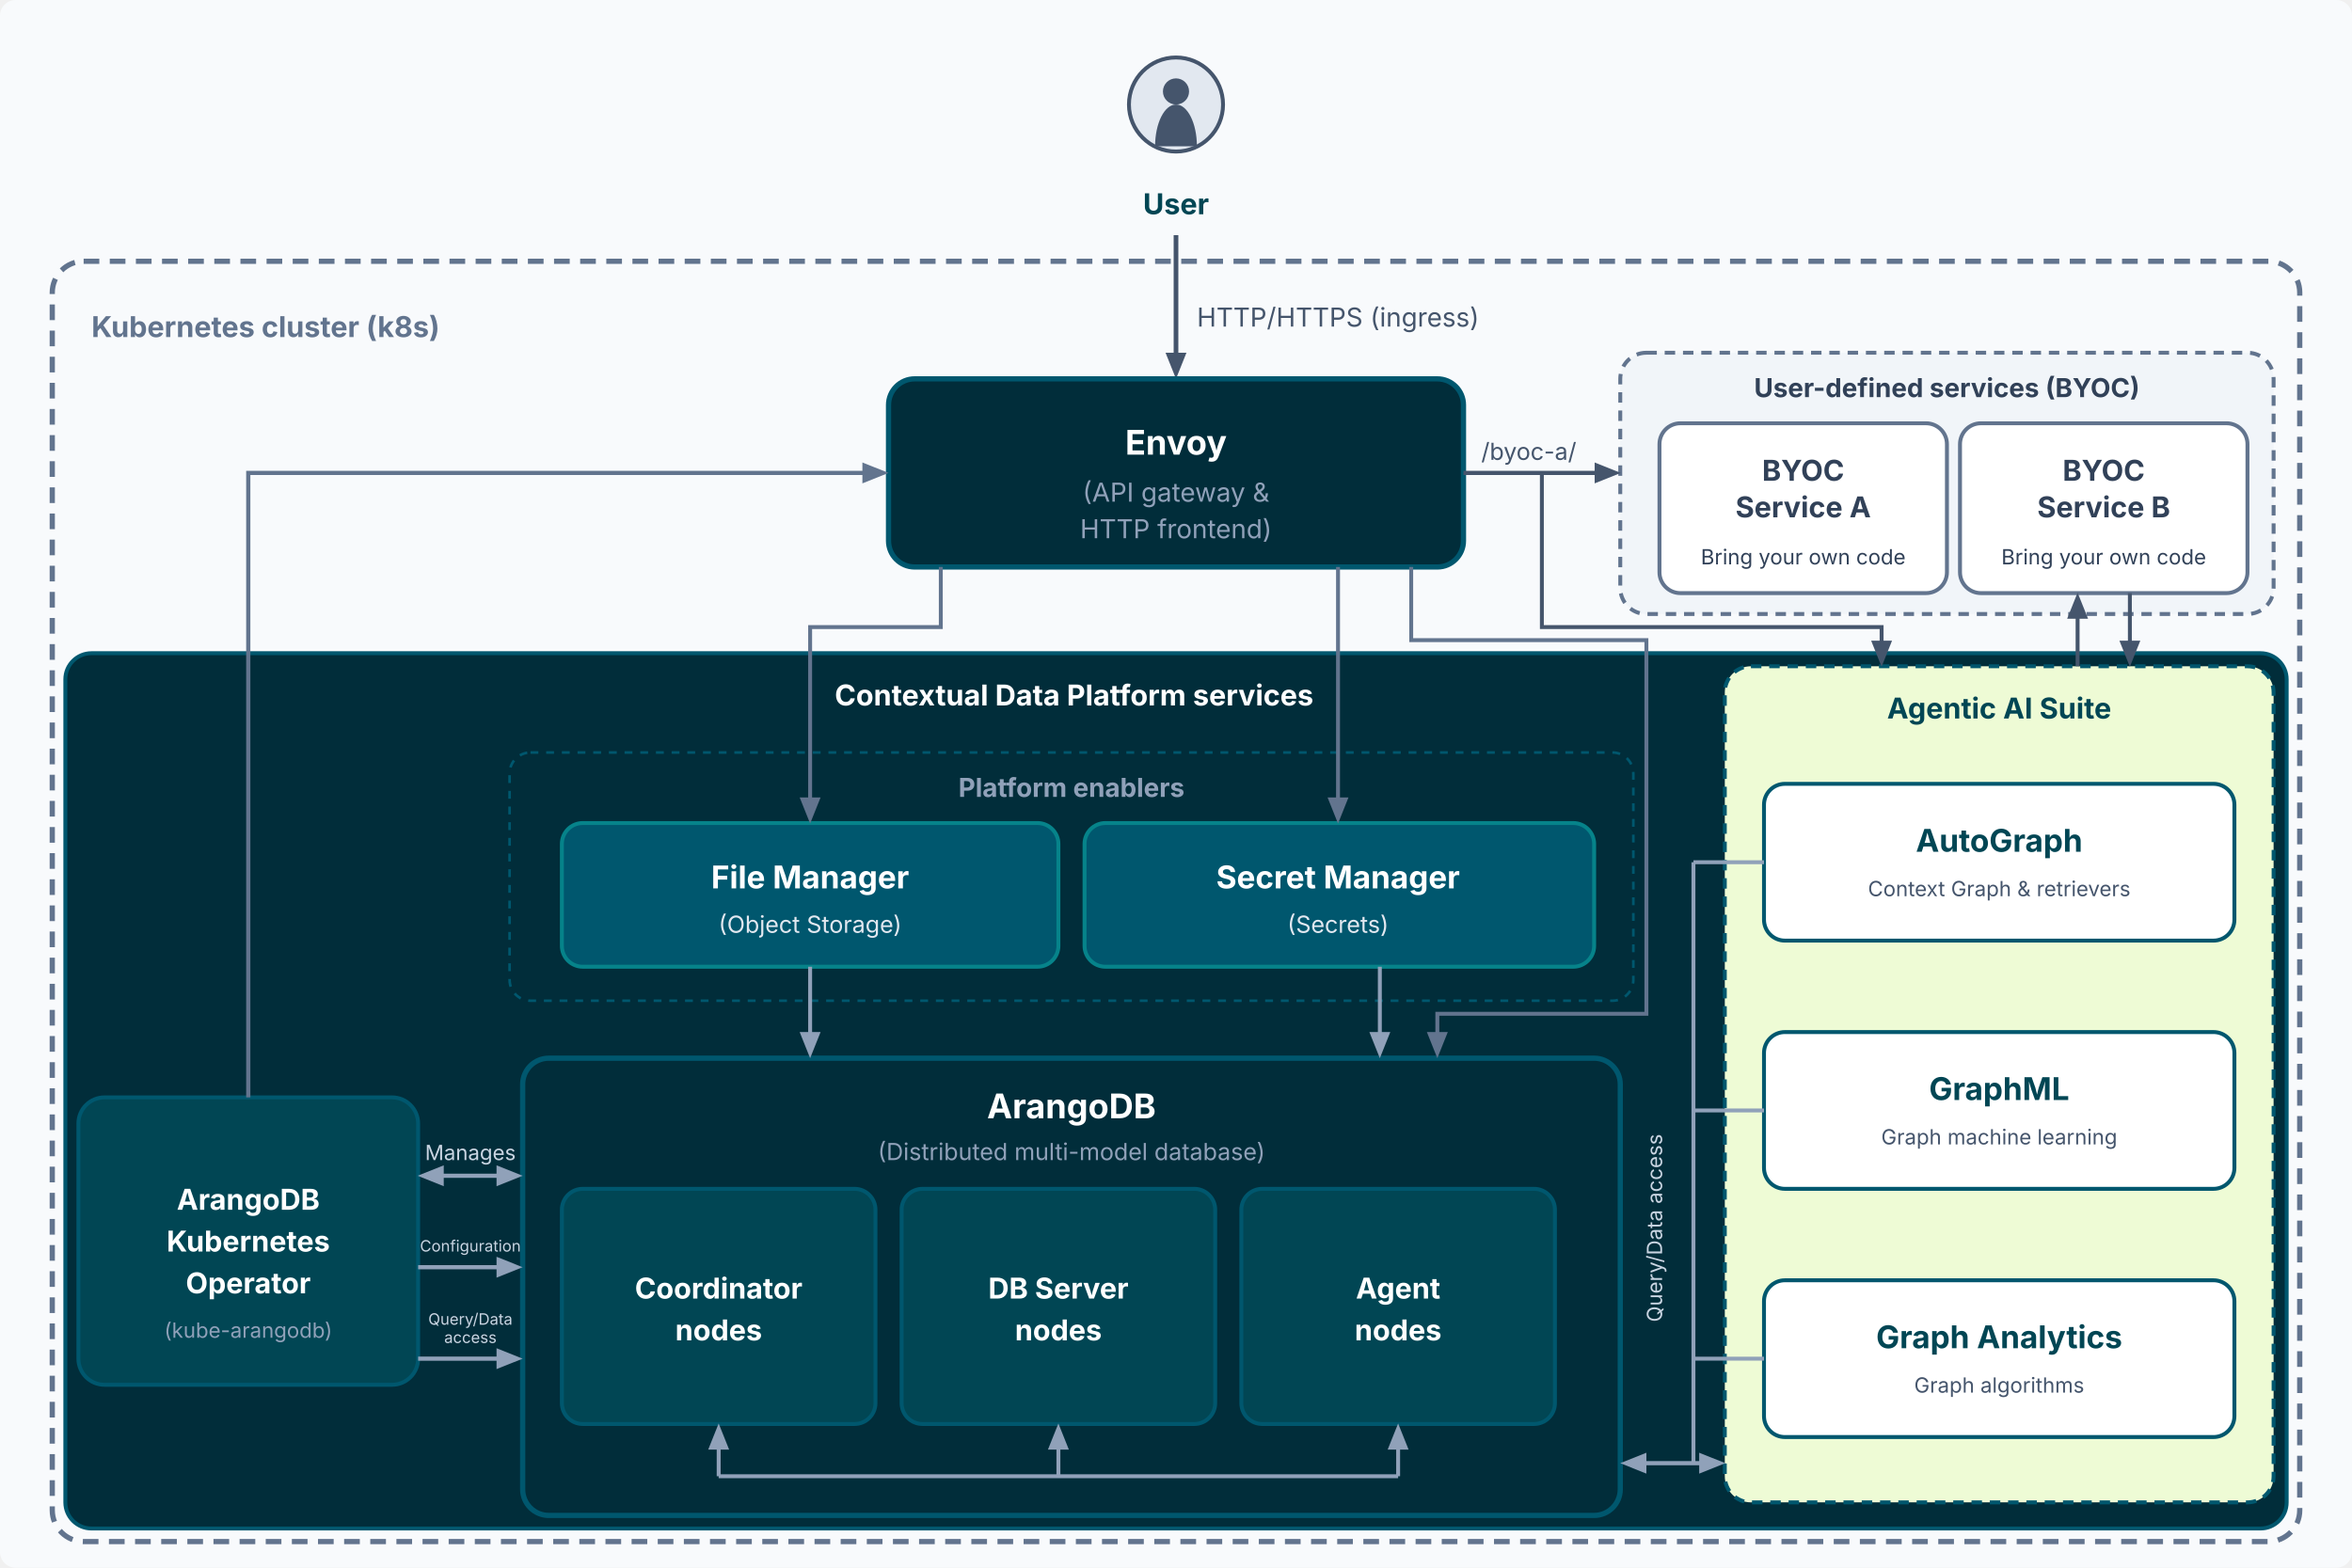
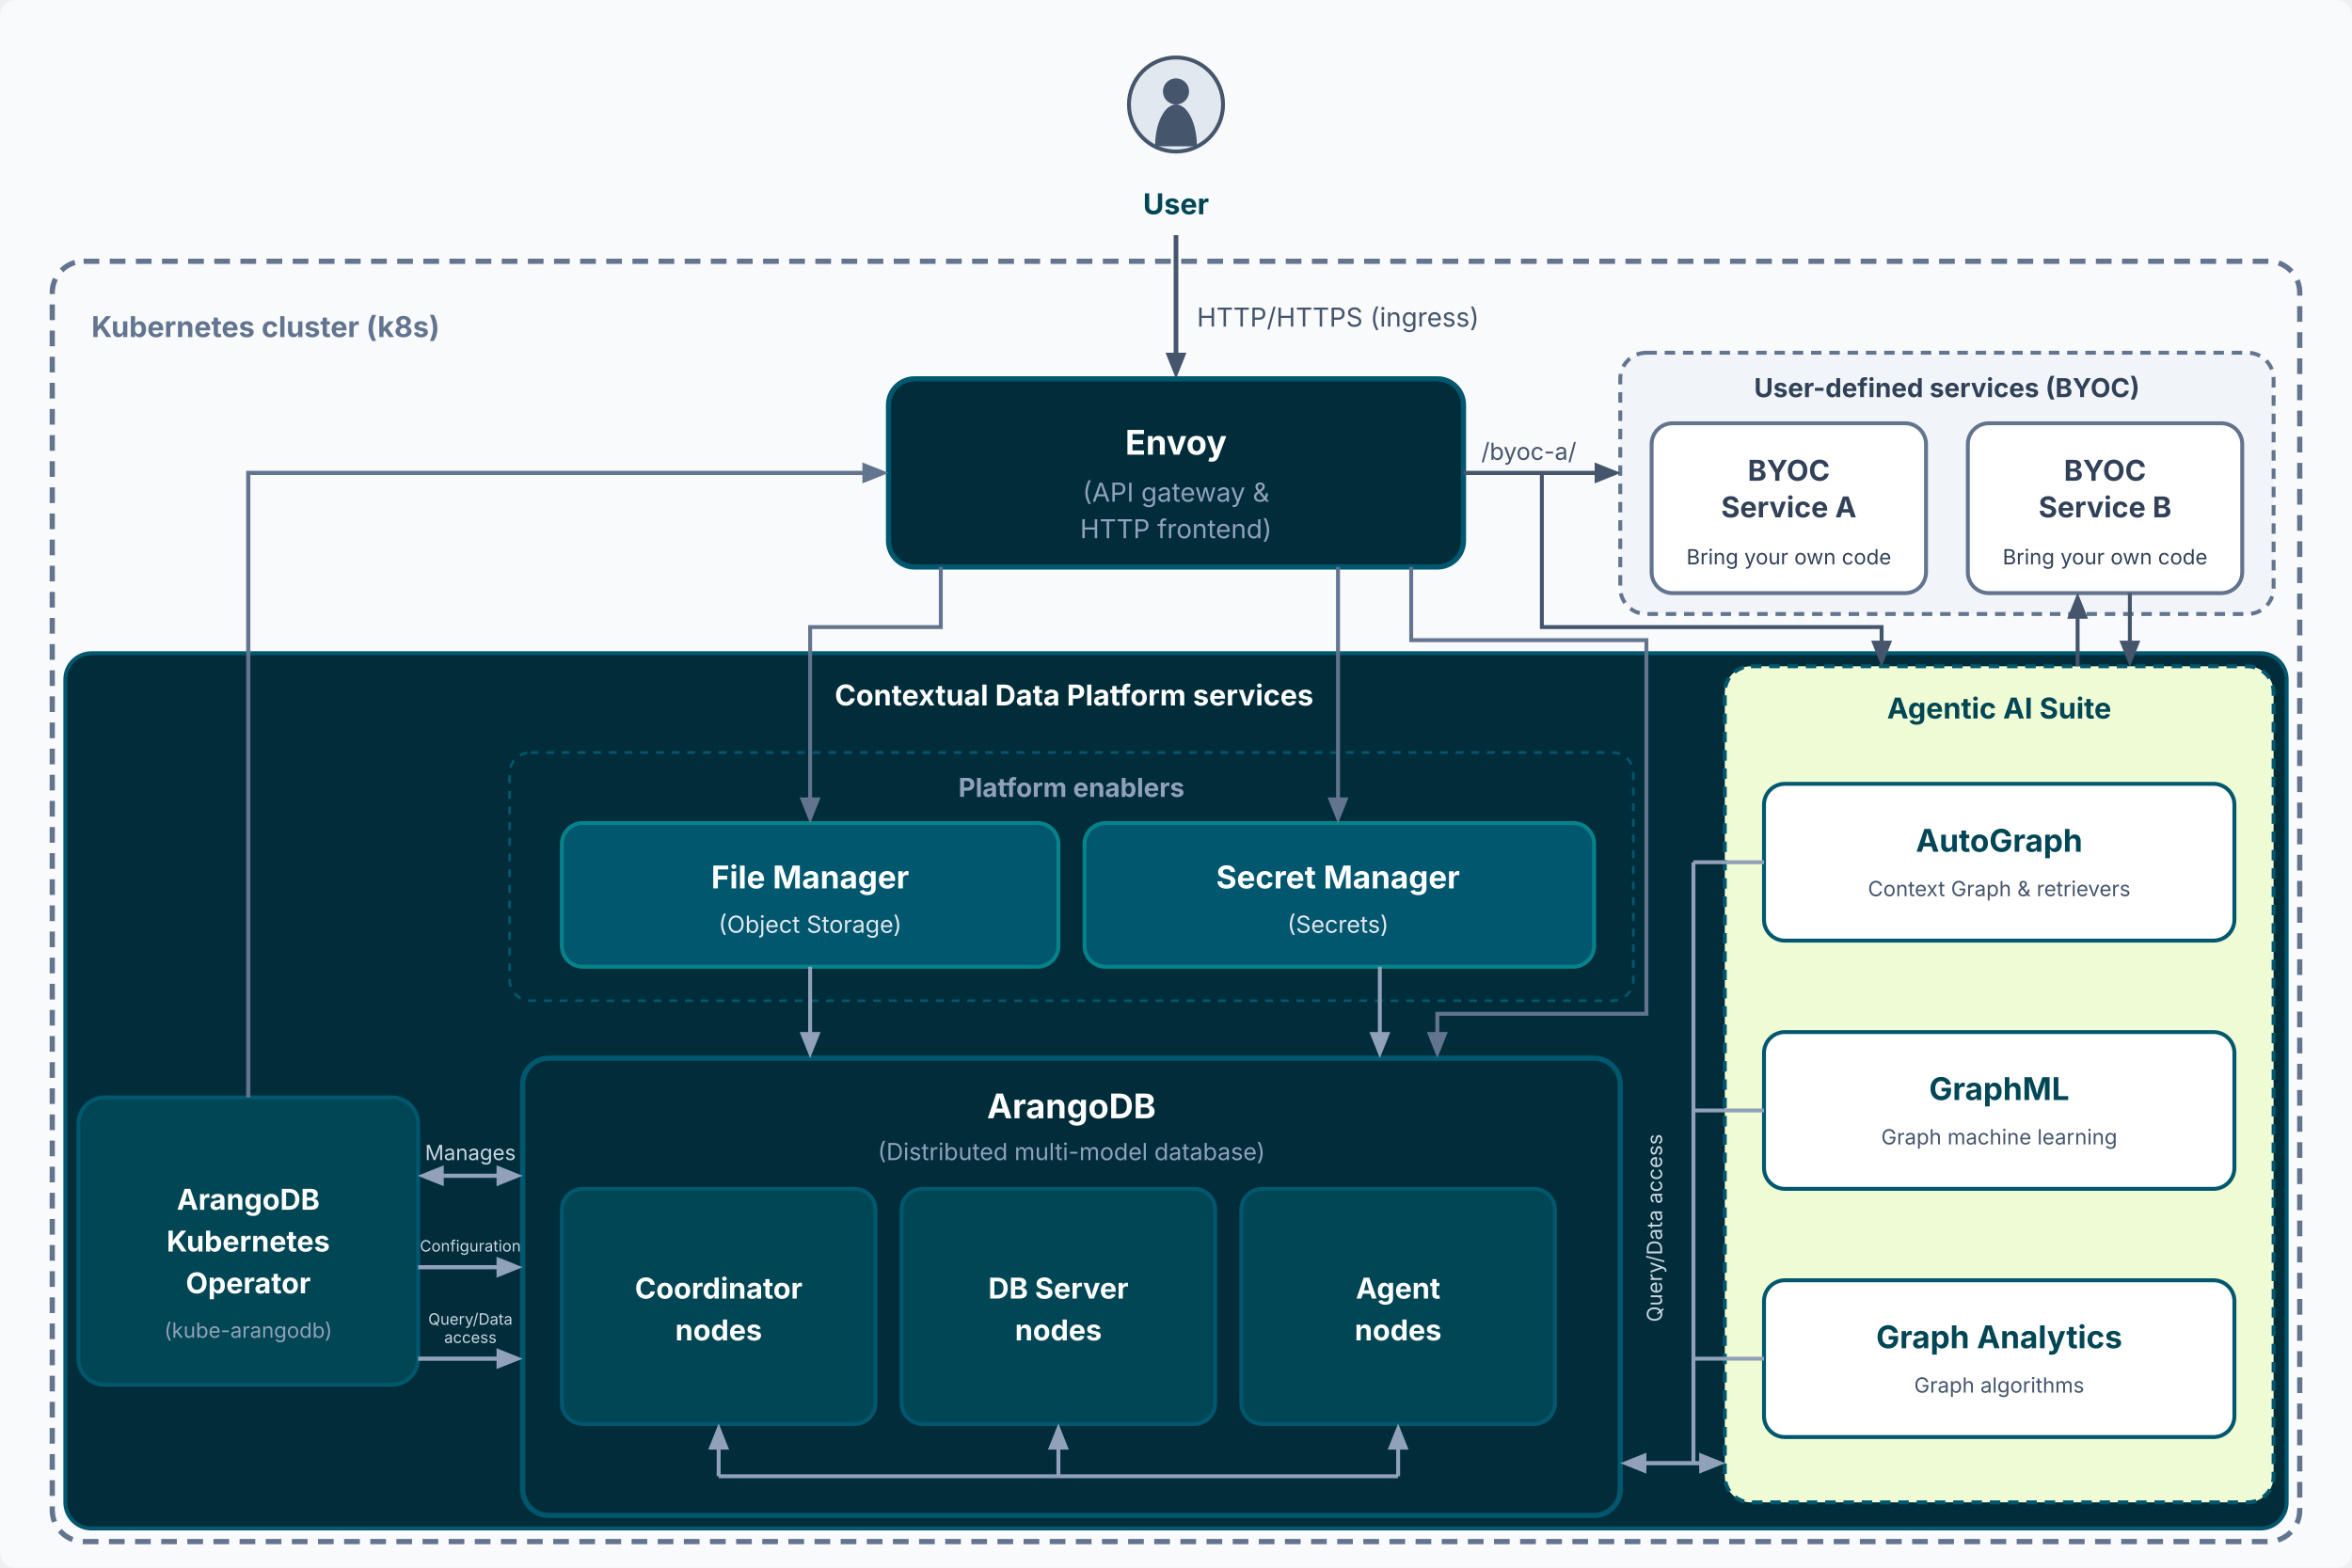
<svg xmlns="http://www.w3.org/2000/svg" xmlns:xlink="http://www.w3.org/1999/xlink" viewBox="0 0 900 600" width="900" height="600">
  <style>
    .arch .card-link { cursor: pointer; }
+     /* Lime keyboard focus ring of the docs theme on the dark background */
+     .arch .on-dark { --focus-ring: #befe99; }
    .arch .card-link .node { transition: fill 120ms, stroke 120ms; }
-     .arch .card-link:hover .node    { fill: #06838a; stroke: #00576e; }
-     .arch .card-link:hover .node-db { fill: #00576e; stroke: #00576e; }
-     .arch .card-link:hover .node-ai { fill: #befe99; stroke: #014654; }
-     .arch .card-link:hover .node-byoc { fill: #90a1b9; stroke: #314158; }
-     .arch .card-link:hover .node-op { fill: #06838a; stroke: #00576e; }
+     .arch .card-link:is(:hover, :focus-visible) .node    { fill: #06838a; stroke: #00576e; }
+     .arch .card-link:is(:hover, :focus-visible) .node-db { fill: #00576e; stroke: #00576e; }
+     .arch .card-link:is(:hover, :focus-visible) .node-ai { fill: #befe99; stroke: #014654; }
+     .arch .card-link:is(:hover, :focus-visible) .node-byoc { fill: #90a1b9; stroke: #314158; }
+     .arch .card-link:is(:hover, :focus-visible) .node-op { fill: #06838a; stroke: #00576e; }
+     /* The ring alone is easy to miss among the teal borders, especially
+        around the large ArangoDB box (after the hover rules to override them) */
+     .arch .on-dark:focus-visible &gt; rect { stroke: #befe99; stroke-width: 3; }
+     /* The Agentic AI Suite box sits on the dark background too, but keeps its
+        teal border, solid and thicker */
+     .arch .ai-suite { --focus-ring: #befe99; }
+     .arch .ai-suite:focus-visible &gt; rect { stroke-width: 3; stroke-dasharray: none; }
  </style>
  <defs>
    <marker id="arrow-g" markerWidth="10" markerHeight="8" refX="2" refY="4" orient="auto" markerUnits="userSpaceOnUse">
      <polygon points="0 0,10 4,0 8" fill="#45556c" />
    </marker>
    <marker id="arrow-g-start" markerWidth="10" markerHeight="8" refX="8" refY="4" orient="auto" markerUnits="userSpaceOnUse">
      <polygon points="10 0,0 4,10 8" fill="#45556c" />
    </marker>
    <marker id="arrow-l" markerWidth="10" markerHeight="8" refX="2" refY="4" orient="auto" markerUnits="userSpaceOnUse">
      <polygon points="0 0,10 4,0 8" fill="#90a1b9" />
    </marker>
    <marker id="arrow-l-start" markerWidth="10" markerHeight="8" refX="8" refY="4" orient="auto" markerUnits="userSpaceOnUse">
      <polygon points="10 0,0 4,10 8" fill="#90a1b9" />
    </marker>
    <marker id="arrow-m" markerWidth="10" markerHeight="8" refX="2" refY="4" orient="auto" markerUnits="userSpaceOnUse">
      <polygon points="0 0,10 4,0 8" fill="#62748e" />
    </marker>
  </defs>
  <g class="arch">
    <rect width="900" height="600" fill="#f8fafc" rx="6" />
    <g>
      <circle cx="450" cy="40" r="18" fill="#e2e8f0" stroke="#45556c" stroke-width="1.5" />
      <circle cx="450" cy="35" r="5" fill="#45556c" />
      <path d="M 442 56 A 8 16 0 0 1 458 56 Z" fill="#45556c" />
      <text x="450" y="82" text-anchor="middle" font-family="Inter, -apple-system, BlinkMacSystemFont, 'Segoe UI', Helvetica, Arial, sans-serif" font-size="11" font-weight="bold" fill="#014654">User</text>
    </g>
    <rect x="20" y="100" width="860" height="490" rx="12" fill="#f8fafc" stroke="#62748e" stroke-width="2" stroke-dasharray="6 4" />
    <a xlink:href="https://kubernetes.io/" target="_blank">
      <text x="35" y="129" font-family="Inter, -apple-system, BlinkMacSystemFont, 'Segoe UI', Helvetica, Arial, sans-serif" font-size="11" font-weight="bold" fill="#62748e">Kubernetes cluster (k8s)</text>
    </a>
    <path d="M 450 90 L 450 137" stroke="#45556c" stroke-width="1.8" fill="none" marker-end="url(#arrow-g)" />
    <text x="458" y="125" font-family="Inter, -apple-system, BlinkMacSystemFont, 'Segoe UI', Helvetica, Arial, sans-serif" font-size="10" fill="#45556c">HTTP/HTTPS (ingress)</text>
    <a class="card-link" xlink:href="/contextual-data-platform/architecture/#third-party-components-used-by-the-platform">
      <rect x="340" y="145" width="220" height="72" rx="10" class="node" fill="#012d3a" stroke="#00576e" stroke-width="2" />
      <text x="450" y="174" text-anchor="middle" font-family="Inter, -apple-system, BlinkMacSystemFont, 'Segoe UI', Helvetica, Arial, sans-serif" font-size="13" font-weight="bold" fill="#ffffff">Envoy</text>
      <text x="450" y="192" text-anchor="middle" font-family="Inter, -apple-system, BlinkMacSystemFont, 'Segoe UI', Helvetica, Arial, sans-serif" font-size="10" fill="#90a1b9">(API gateway &amp;</text>
      <text x="450" y="206" text-anchor="middle" font-family="Inter, -apple-system, BlinkMacSystemFont, 'Segoe UI', Helvetica, Arial, sans-serif" font-size="10" fill="#90a1b9">HTTP frontend)</text>
    </a>
    <a class="card-link" xlink:href="/contextual-data-platform/container-manager/">
      <rect x="620" y="135" width="250" height="100" rx="10" fill="#f1f5f9" stroke="#62748e" stroke-width="1.5" stroke-dasharray="4 3" />
      <text x="745" y="152" text-anchor="middle" font-family="Inter, -apple-system, BlinkMacSystemFont, 'Segoe UI', Helvetica, Arial, sans-serif" font-size="10" font-weight="bold" fill="#314158">User-defined services (BYOC)</text>
    </a>
    <a class="card-link" xlink:href="/contextual-data-platform/container-manager/">
-       <rect x="635" y="162" width="110" height="65" rx="8" class="node-byoc" fill="#ffffff" stroke="#62748e" stroke-width="1.5" />
-       <text x="690" y="184" text-anchor="middle" font-family="Inter, -apple-system, BlinkMacSystemFont, 'Segoe UI', Helvetica, Arial, sans-serif" font-size="11" font-weight="bold" fill="#314158">BYOC</text>
-       <text x="690" y="198" text-anchor="middle" font-family="Inter, -apple-system, BlinkMacSystemFont, 'Segoe UI', Helvetica, Arial, sans-serif" font-size="11" font-weight="bold" fill="#314158">Service A</text>
-       <text x="690" y="216" text-anchor="middle" font-family="Inter, -apple-system, BlinkMacSystemFont, 'Segoe UI', Helvetica, Arial, sans-serif" font-size="8" fill="#314158">Bring your own code</text>
+       <rect x="632" y="162" width="105" height="65" rx="8" class="node-byoc" fill="#ffffff" stroke="#62748e" stroke-width="1.5" />
+       <text x="684.5" y="184" text-anchor="middle" font-family="Inter, -apple-system, BlinkMacSystemFont, 'Segoe UI', Helvetica, Arial, sans-serif" font-size="11" font-weight="bold" fill="#314158">BYOC</text>
+       <text x="684.5" y="198" text-anchor="middle" font-family="Inter, -apple-system, BlinkMacSystemFont, 'Segoe UI', Helvetica, Arial, sans-serif" font-size="11" font-weight="bold" fill="#314158">Service A</text>
+       <text x="684.5" y="216" text-anchor="middle" font-family="Inter, -apple-system, BlinkMacSystemFont, 'Segoe UI', Helvetica, Arial, sans-serif" font-size="8" fill="#314158">Bring your own code</text>
    </a>
    <a class="card-link" xlink:href="/contextual-data-platform/container-manager/">
-       <rect x="750" y="162" width="110" height="65" rx="8" class="node-byoc" fill="#ffffff" stroke="#62748e" stroke-width="1.5" />
-       <text x="805" y="184" text-anchor="middle" font-family="Inter, -apple-system, BlinkMacSystemFont, 'Segoe UI', Helvetica, Arial, sans-serif" font-size="11" font-weight="bold" fill="#314158">BYOC</text>
-       <text x="805" y="198" text-anchor="middle" font-family="Inter, -apple-system, BlinkMacSystemFont, 'Segoe UI', Helvetica, Arial, sans-serif" font-size="11" font-weight="bold" fill="#314158">Service B</text>
-       <text x="805" y="216" text-anchor="middle" font-family="Inter, -apple-system, BlinkMacSystemFont, 'Segoe UI', Helvetica, Arial, sans-serif" font-size="8" fill="#314158">Bring your own code</text>
+       <rect x="753" y="162" width="105" height="65" rx="8" class="node-byoc" fill="#ffffff" stroke="#62748e" stroke-width="1.5" />
+       <text x="805.5" y="184" text-anchor="middle" font-family="Inter, -apple-system, BlinkMacSystemFont, 'Segoe UI', Helvetica, Arial, sans-serif" font-size="11" font-weight="bold" fill="#314158">BYOC</text>
+       <text x="805.5" y="198" text-anchor="middle" font-family="Inter, -apple-system, BlinkMacSystemFont, 'Segoe UI', Helvetica, Arial, sans-serif" font-size="11" font-weight="bold" fill="#314158">Service B</text>
+       <text x="805.5" y="216" text-anchor="middle" font-family="Inter, -apple-system, BlinkMacSystemFont, 'Segoe UI', Helvetica, Arial, sans-serif" font-size="8" fill="#314158">Bring your own code</text>
    </a>
    <path d="M 560 181 L 612.2 181" stroke="#45556c" stroke-width="1.6" fill="none" marker-end="url(#arrow-g)" />
    <text x="585" y="176" text-anchor="middle" font-family="Inter, -apple-system, BlinkMacSystemFont, 'Segoe UI', Helvetica, Arial, sans-serif" font-size="9" fill="#45556c">/byoc-a/</text>
    <rect x="25" y="250" width="850" height="335" rx="10" fill="#012d3a" stroke="#00576e" stroke-width="1.5" />
    <text x="411" y="270" text-anchor="middle" font-family="Inter, -apple-system, BlinkMacSystemFont, 'Segoe UI', Helvetica, Arial, sans-serif" font-size="11" font-weight="bold" fill="#ffffff">Contextual Data Platform services</text>
    <rect x="195" y="288" width="430" height="95" rx="8" fill="#012d3a" stroke="#00576e" stroke-width="1" stroke-dasharray="3 3" />
    <text x="410" y="305" text-anchor="middle" font-family="Inter, -apple-system, BlinkMacSystemFont, 'Segoe UI', Helvetica, Arial, sans-serif" font-size="10" font-weight="bold" fill="#90a1b9">Platform enablers</text>
-     <a class="card-link" xlink:href="/contextual-data-platform/file-manager/">
+     <a class="card-link on-dark" xlink:href="/contextual-data-platform/file-manager/">
      <rect x="215" y="315" width="190" height="55" rx="8" class="node" fill="#00576e" stroke="#06838a" stroke-width="1.5" />
      <text x="310" y="340" text-anchor="middle" font-family="Inter, -apple-system, BlinkMacSystemFont, 'Segoe UI', Helvetica, Arial, sans-serif" font-size="12" font-weight="bold" fill="#ffffff">File Manager</text>
      <text x="310" y="357" text-anchor="middle" font-family="Inter, -apple-system, BlinkMacSystemFont, 'Segoe UI', Helvetica, Arial, sans-serif" font-size="9" fill="#e2e8f0">(Object Storage)</text>
    </a>
-     <a class="card-link" xlink:href="/contextual-data-platform/secrets-manager/">
+     <a class="card-link on-dark" xlink:href="/contextual-data-platform/secrets-manager/">
      <rect x="415" y="315" width="195" height="55" rx="8" class="node" fill="#00576e" stroke="#06838a" stroke-width="1.5" />
      <text x="512" y="340" text-anchor="middle" font-family="Inter, -apple-system, BlinkMacSystemFont, 'Segoe UI', Helvetica, Arial, sans-serif" font-size="12" font-weight="bold" fill="#ffffff">Secret Manager</text>
      <text x="512" y="357" text-anchor="middle" font-family="Inter, -apple-system, BlinkMacSystemFont, 'Segoe UI', Helvetica, Arial, sans-serif" font-size="9" fill="#e2e8f0">(Secrets)</text>
    </a>
-     <a class="card-link" xlink:href="/arangodb/">
+     <a class="card-link on-dark" xlink:href="/contextual-data-platform/architecture/#the-arangodb-kubernetes-operator">
+       <rect x="30" y="420" width="130" height="110" rx="10" class="node-op" fill="#014654" stroke="#00576e" stroke-width="1.5" />
+       <text x="95" y="463" text-anchor="middle" font-family="Inter, -apple-system, BlinkMacSystemFont, 'Segoe UI', Helvetica, Arial, sans-serif" font-size="11" font-weight="bold" fill="#ffffff">ArangoDB</text>
+       <text x="95" y="479" text-anchor="middle" font-family="Inter, -apple-system, BlinkMacSystemFont, 'Segoe UI', Helvetica, Arial, sans-serif" font-size="11" font-weight="bold" fill="#ffffff">Kubernetes</text>
+       <text x="95" y="495" text-anchor="middle" font-family="Inter, -apple-system, BlinkMacSystemFont, 'Segoe UI', Helvetica, Arial, sans-serif" font-size="11" font-weight="bold" fill="#ffffff">Operator</text>
+       <text x="95" y="512" text-anchor="middle" font-family="Inter, -apple-system, BlinkMacSystemFont, 'Segoe UI', Helvetica, Arial, sans-serif" font-size="8" fill="#90a1b9">(kube-arangodb)</text>
+     </a>
+     <a class="card-link on-dark" xlink:href="/arangodb/">
      <rect x="200" y="405" width="420" height="175" rx="10" class="node-db" fill="#012d3a" stroke="#00576e" stroke-width="2" />
      <text x="410" y="428" text-anchor="middle" font-family="Inter, -apple-system, BlinkMacSystemFont, 'Segoe UI', Helvetica, Arial, sans-serif" font-size="13" font-weight="bold" fill="#ffffff">ArangoDB</text>
      <text x="410" y="444" text-anchor="middle" font-family="Inter, -apple-system, BlinkMacSystemFont, 'Segoe UI', Helvetica, Arial, sans-serif" font-size="9" fill="#90a1b9">(Distributed multi-model database)</text>
    </a>
-     <a class="card-link" xlink:href="/arangodb/4.x/deploy/cluster/">
+     <a class="card-link on-dark" xlink:href="/arangodb/4.x/deploy/cluster/">
      <rect x="215" y="455" width="120" height="90" rx="8" class="node" fill="#014654" stroke="#00576e" stroke-width="1.5" />
      <text x="275" y="497" text-anchor="middle" font-family="Inter, -apple-system, BlinkMacSystemFont, 'Segoe UI', Helvetica, Arial, sans-serif" font-size="11" font-weight="bold" fill="#ffffff">Coordinator</text>
      <text x="275" y="513" text-anchor="middle" font-family="Inter, -apple-system, BlinkMacSystemFont, 'Segoe UI', Helvetica, Arial, sans-serif" font-size="11" font-weight="bold" fill="#ffffff">nodes</text>
    </a>
-     <a class="card-link" xlink:href="/arangodb/4.x/deploy/cluster/">
+     <a class="card-link on-dark" xlink:href="/arangodb/4.x/deploy/cluster/">
      <rect x="345" y="455" width="120" height="90" rx="8" class="node" fill="#014654" stroke="#00576e" stroke-width="1.5" />
      <text x="405" y="497" text-anchor="middle" font-family="Inter, -apple-system, BlinkMacSystemFont, 'Segoe UI', Helvetica, Arial, sans-serif" font-size="11" font-weight="bold" fill="#ffffff">DB Server</text>
      <text x="405" y="513" text-anchor="middle" font-family="Inter, -apple-system, BlinkMacSystemFont, 'Segoe UI', Helvetica, Arial, sans-serif" font-size="11" font-weight="bold" fill="#ffffff">nodes</text>
    </a>
-     <a class="card-link" xlink:href="/arangodb/4.x/deploy/cluster/">
+     <a class="card-link on-dark" xlink:href="/arangodb/4.x/deploy/cluster/">
      <rect x="475" y="455" width="120" height="90" rx="8" class="node" fill="#014654" stroke="#00576e" stroke-width="1.5" />
      <text x="535" y="497" text-anchor="middle" font-family="Inter, -apple-system, BlinkMacSystemFont, 'Segoe UI', Helvetica, Arial, sans-serif" font-size="11" font-weight="bold" fill="#ffffff">Agent</text>
      <text x="535" y="513" text-anchor="middle" font-family="Inter, -apple-system, BlinkMacSystemFont, 'Segoe UI', Helvetica, Arial, sans-serif" font-size="11" font-weight="bold" fill="#ffffff">nodes</text>
    </a>
    <path d="M 275 565 L 535 565" stroke="#90a1b9" stroke-width="1.5" fill="none" />
    <path d="M 275 565 L 275 552.8" stroke="#90a1b9" stroke-width="1.5" fill="none" marker-end="url(#arrow-l)" />
    <path d="M 405 565 L 405 552.8" stroke="#90a1b9" stroke-width="1.5" fill="none" marker-end="url(#arrow-l)" />
    <path d="M 535 565 L 535 552.8" stroke="#90a1b9" stroke-width="1.5" fill="none" marker-end="url(#arrow-l)" />
-     <a class="card-link" xlink:href="/contextual-data-platform/">
+     <a class="card-link ai-suite" xlink:href="/contextual-data-platform/">
      <rect x="660" y="255" width="210" height="320" rx="10" fill="#eefbd5" stroke="#00576e" stroke-width="1.5" stroke-dasharray="4 3" />
      <text x="765" y="275" text-anchor="middle" font-family="Inter, -apple-system, BlinkMacSystemFont, 'Segoe UI', Helvetica, Arial, sans-serif" font-size="11" font-weight="bold" fill="#014654">Agentic AI Suite</text>
    </a>
    <path d="M 590 181 L 590 240 L 720 240 L 720 247.2" stroke="#45556c" stroke-width="1.5" fill="none" marker-end="url(#arrow-g)" />
    <a class="card-link" xlink:href="/contextual-data-platform/autograph/">
      <rect x="675" y="300" width="180" height="60" rx="8" class="node-ai" fill="#ffffff" stroke="#00576e" stroke-width="1.5" />
      <text x="765" y="326" text-anchor="middle" font-family="Inter, -apple-system, BlinkMacSystemFont, 'Segoe UI', Helvetica, Arial, sans-serif" font-size="12" font-weight="bold" fill="#014654">AutoGraph</text>
      <text x="765" y="343" text-anchor="middle" font-family="Inter, -apple-system, BlinkMacSystemFont, 'Segoe UI', Helvetica, Arial, sans-serif" font-size="8" fill="#45556c">Context Graph &amp; retrievers</text>
    </a>
    <a class="card-link" xlink:href="/contextual-data-platform/graphml/">
      <rect x="675" y="395" width="180" height="60" rx="8" class="node-ai" fill="#ffffff" stroke="#00576e" stroke-width="1.5" />
      <text x="765" y="421" text-anchor="middle" font-family="Inter, -apple-system, BlinkMacSystemFont, 'Segoe UI', Helvetica, Arial, sans-serif" font-size="12" font-weight="bold" fill="#014654">GraphML</text>
      <text x="765" y="438" text-anchor="middle" font-family="Inter, -apple-system, BlinkMacSystemFont, 'Segoe UI', Helvetica, Arial, sans-serif" font-size="8" fill="#45556c">Graph machine learning</text>
    </a>
    <a class="card-link" xlink:href="/contextual-data-platform/graph-analytics/">
      <rect x="675" y="490" width="180" height="60" rx="8" class="node-ai" fill="#ffffff" stroke="#00576e" stroke-width="1.5" />
      <text x="765" y="516" text-anchor="middle" font-family="Inter, -apple-system, BlinkMacSystemFont, 'Segoe UI', Helvetica, Arial, sans-serif" font-size="12" font-weight="bold" fill="#014654">Graph Analytics</text>
      <text x="765" y="533" text-anchor="middle" font-family="Inter, -apple-system, BlinkMacSystemFont, 'Segoe UI', Helvetica, Arial, sans-serif" font-size="8" fill="#45556c">Graph algorithms</text>
-     </a>
-     <a class="card-link" xlink:href="/contextual-data-platform/architecture/#the-arangodb-kubernetes-operator">
-       <rect x="30" y="420" width="130" height="110" rx="10" class="node-op" fill="#014654" stroke="#00576e" stroke-width="1.5" />
-       <text x="95" y="463" text-anchor="middle" font-family="Inter, -apple-system, BlinkMacSystemFont, 'Segoe UI', Helvetica, Arial, sans-serif" font-size="11" font-weight="bold" fill="#ffffff">ArangoDB</text>
-       <text x="95" y="479" text-anchor="middle" font-family="Inter, -apple-system, BlinkMacSystemFont, 'Segoe UI', Helvetica, Arial, sans-serif" font-size="11" font-weight="bold" fill="#ffffff">Kubernetes</text>
-       <text x="95" y="495" text-anchor="middle" font-family="Inter, -apple-system, BlinkMacSystemFont, 'Segoe UI', Helvetica, Arial, sans-serif" font-size="11" font-weight="bold" fill="#ffffff">Operator</text>
-       <text x="95" y="512" text-anchor="middle" font-family="Inter, -apple-system, BlinkMacSystemFont, 'Segoe UI', Helvetica, Arial, sans-serif" font-size="8" fill="#90a1b9">(kube-arangodb)</text>
    </a>
    <path d="M 167.8 450 L 192 450" stroke="#90a1b9" stroke-width="1.6" fill="none" marker-end="url(#arrow-l)" marker-start="url(#arrow-l-start)" />
    <text x="180" y="444" text-anchor="middle" font-family="Inter, -apple-system, BlinkMacSystemFont, 'Segoe UI', Helvetica, Arial, sans-serif" font-size="8" fill="#cad5e2">Manages</text>
    <path d="M 160 485 L 192 485" stroke="#90a1b9" stroke-width="1.6" fill="none" marker-end="url(#arrow-l)" />
    <text x="180" y="479" text-anchor="middle" font-family="Inter, -apple-system, BlinkMacSystemFont, 'Segoe UI', Helvetica, Arial, sans-serif" font-size="6" fill="#cad5e2">Configuration</text>
    <path d="M 160 520 L 192 520" stroke="#90a1b9" stroke-width="1.6" fill="none" marker-end="url(#arrow-l)" />
    <text x="180" y="507" text-anchor="middle" font-family="Inter, -apple-system, BlinkMacSystemFont, 'Segoe UI', Helvetica, Arial, sans-serif" font-size="6" fill="#cad5e2">Query/Data</text>
    <text x="180" y="514" text-anchor="middle" font-family="Inter, -apple-system, BlinkMacSystemFont, 'Segoe UI', Helvetica, Arial, sans-serif" font-size="6" fill="#cad5e2">access</text>
    <path d="M 95 420 L 95 181 L 332 181" stroke="#62748e" stroke-width="1.6" fill="none" marker-end="url(#arrow-m)" />
    <path d="M 360 217 L 360 240 L 310 240 L 310 307.2" stroke="#62748e" stroke-width="1.5" fill="none" marker-end="url(#arrow-m)" />
    <path d="M 512 217 L 512 307.2" stroke="#62748e" stroke-width="1.5" fill="none" marker-end="url(#arrow-m)" />
    <path d="M 540 217 L 540 245 L 630 245 L 630 388 L 550 388 L 550 397" stroke="#62748e" stroke-width="1.5" fill="none" marker-end="url(#arrow-m)" />
    <path d="M 310 370 L 310 397" stroke="#90a1b9" stroke-width="1.5" fill="none" marker-end="url(#arrow-l)" />
    <path d="M 528 370 L 528 397" stroke="#90a1b9" stroke-width="1.5" fill="none" marker-end="url(#arrow-l)" />
    <path d="M 795 255 L 795 234.8" stroke="#45556c" stroke-width="1.5" fill="none" marker-end="url(#arrow-g)" />
    <path d="M 815 227 L 815 247.2" stroke="#45556c" stroke-width="1.5" fill="none" marker-end="url(#arrow-g)" />
    <path d="M 648 330 L 648 560" stroke="#90a1b9" stroke-width="1.5" fill="none" />
    <path d="M 675 330 L 648 330" stroke="#90a1b9" stroke-width="1.5" fill="none" />
    <path d="M 675 425 L 648 425" stroke="#90a1b9" stroke-width="1.5" fill="none" />
    <path d="M 675 520 L 648 520" stroke="#90a1b9" stroke-width="1.5" fill="none" />
    <path d="M 652.2 560 L 628 560" stroke="#90a1b9" stroke-width="1.6" fill="none" marker-end="url(#arrow-l)" marker-start="url(#arrow-l-start)" />
    <text x="636" y="470" text-anchor="middle" transform="rotate(-90 636 470)" font-family="Inter, -apple-system, BlinkMacSystemFont, 'Segoe UI', Helvetica, Arial, sans-serif" font-size="8" fill="#cad5e2">Query/Data access</text>
  </g>
</svg>
